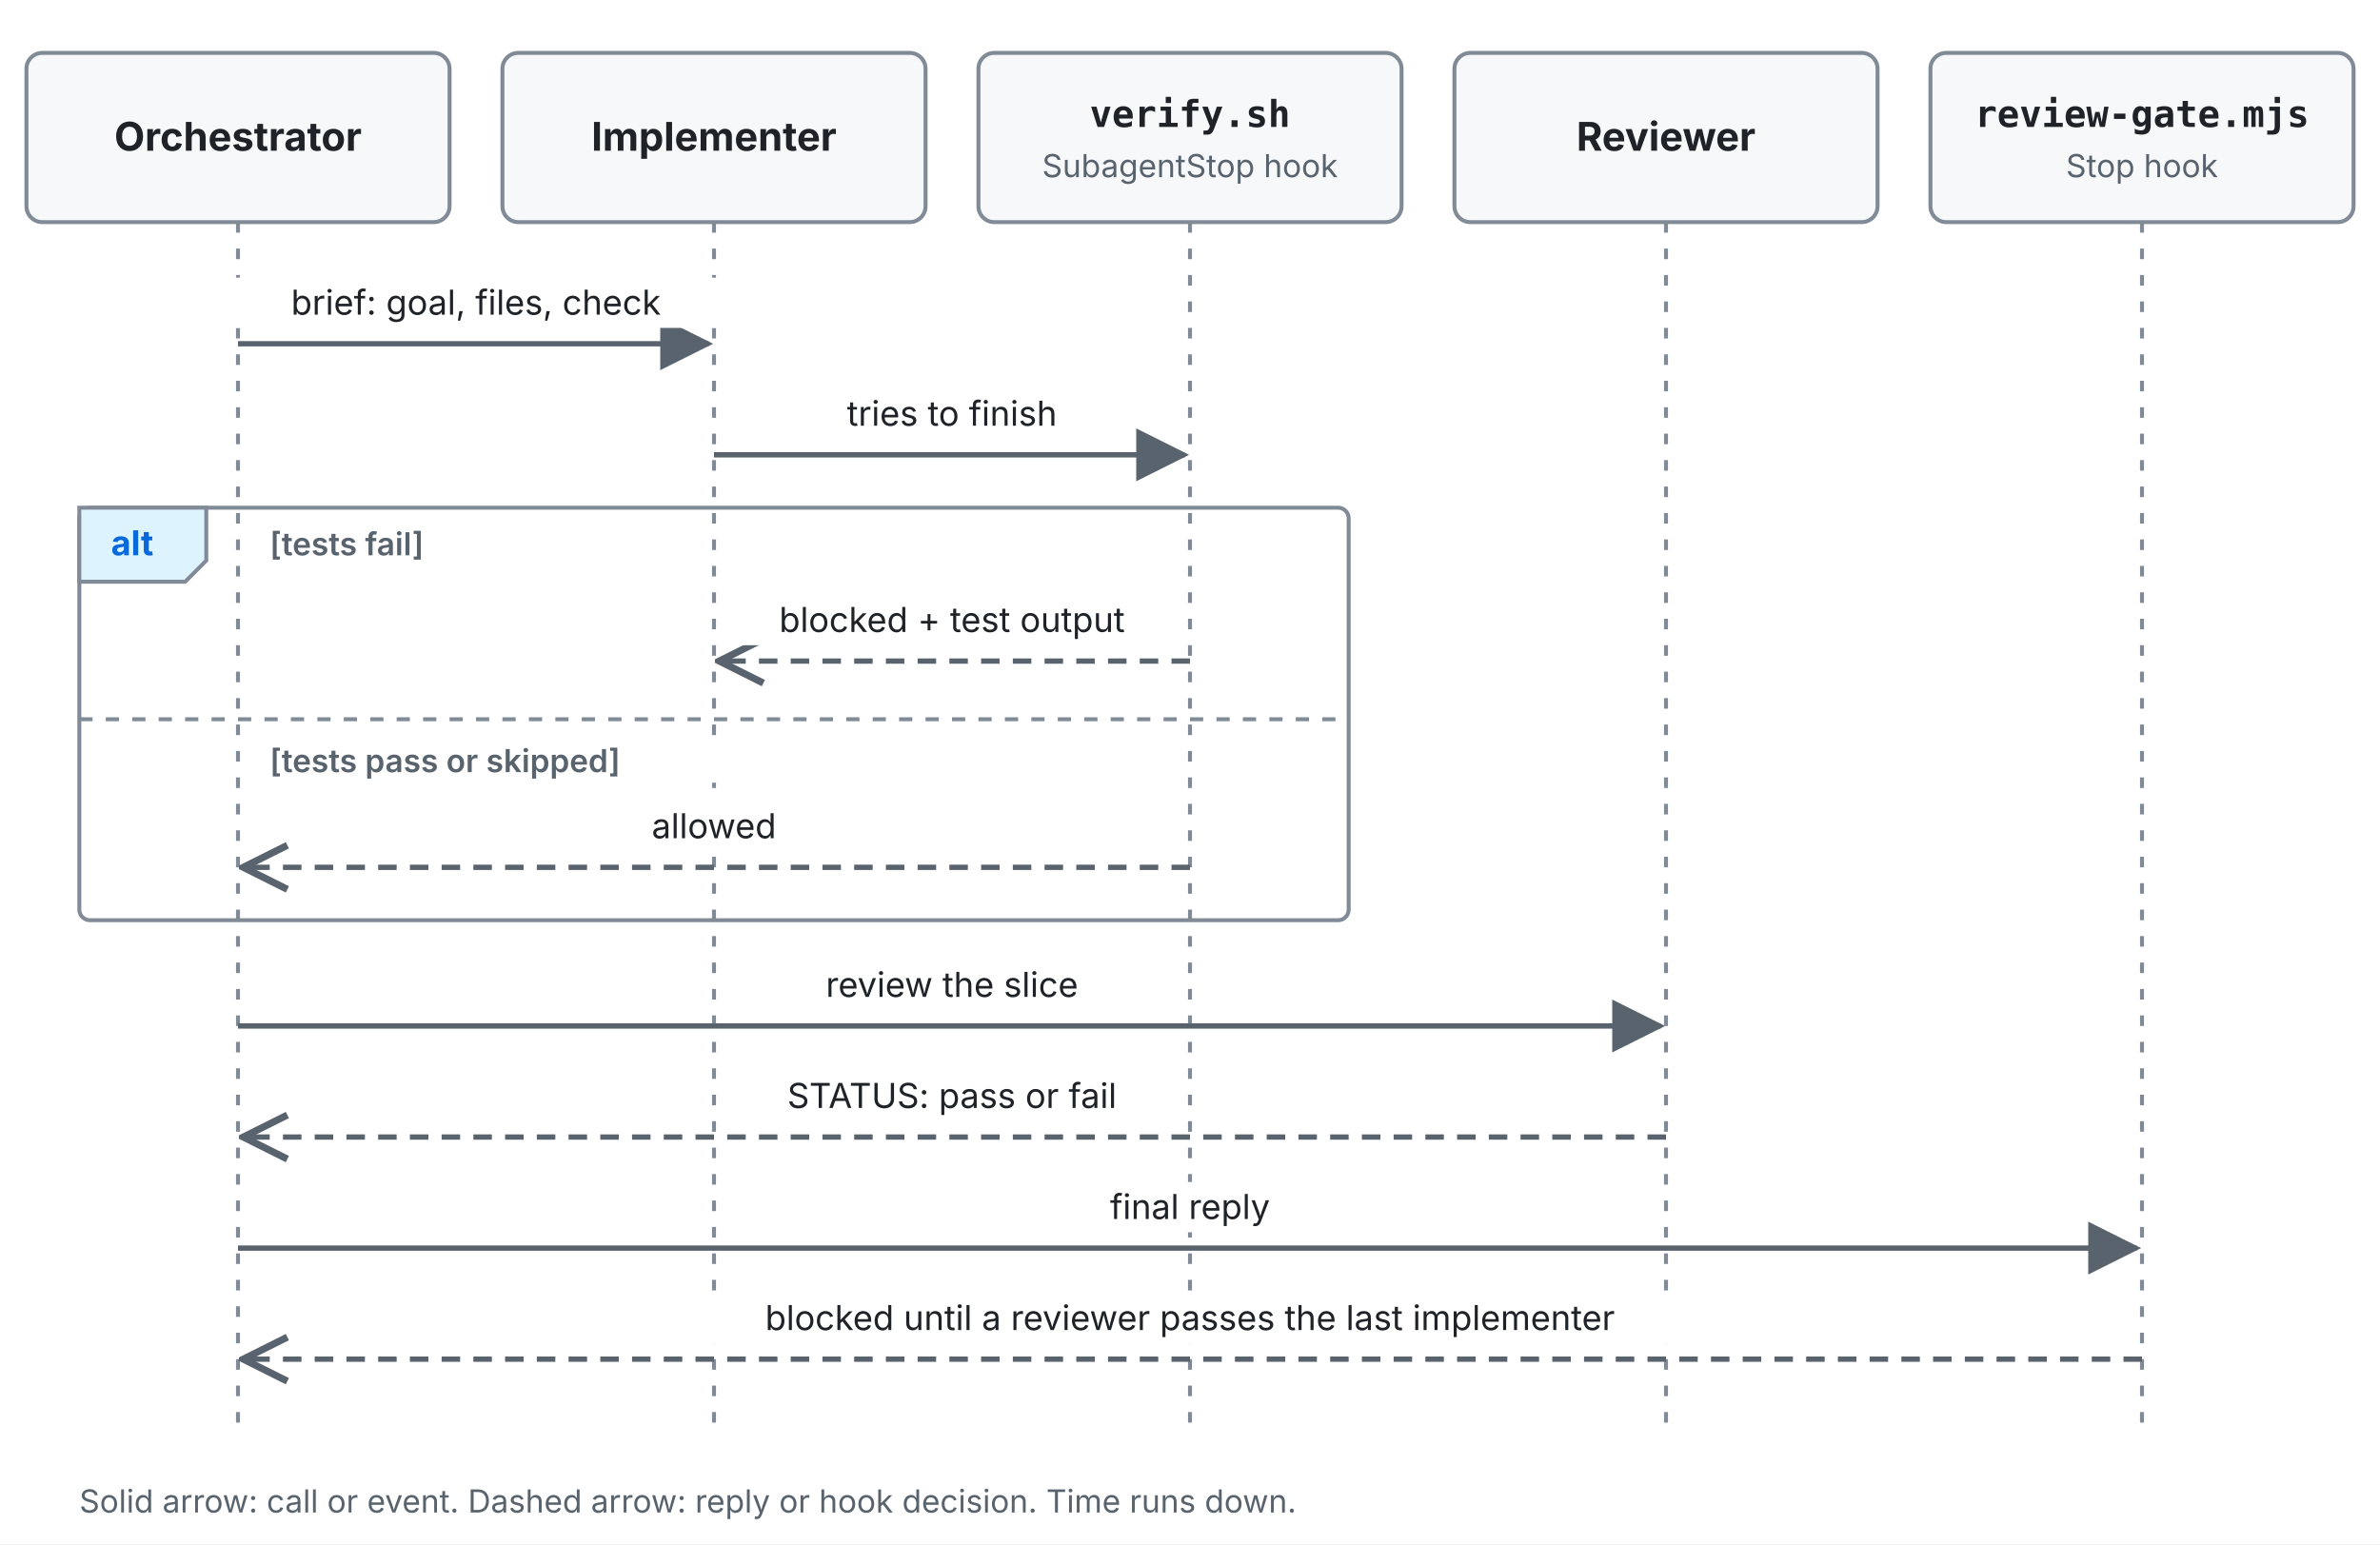
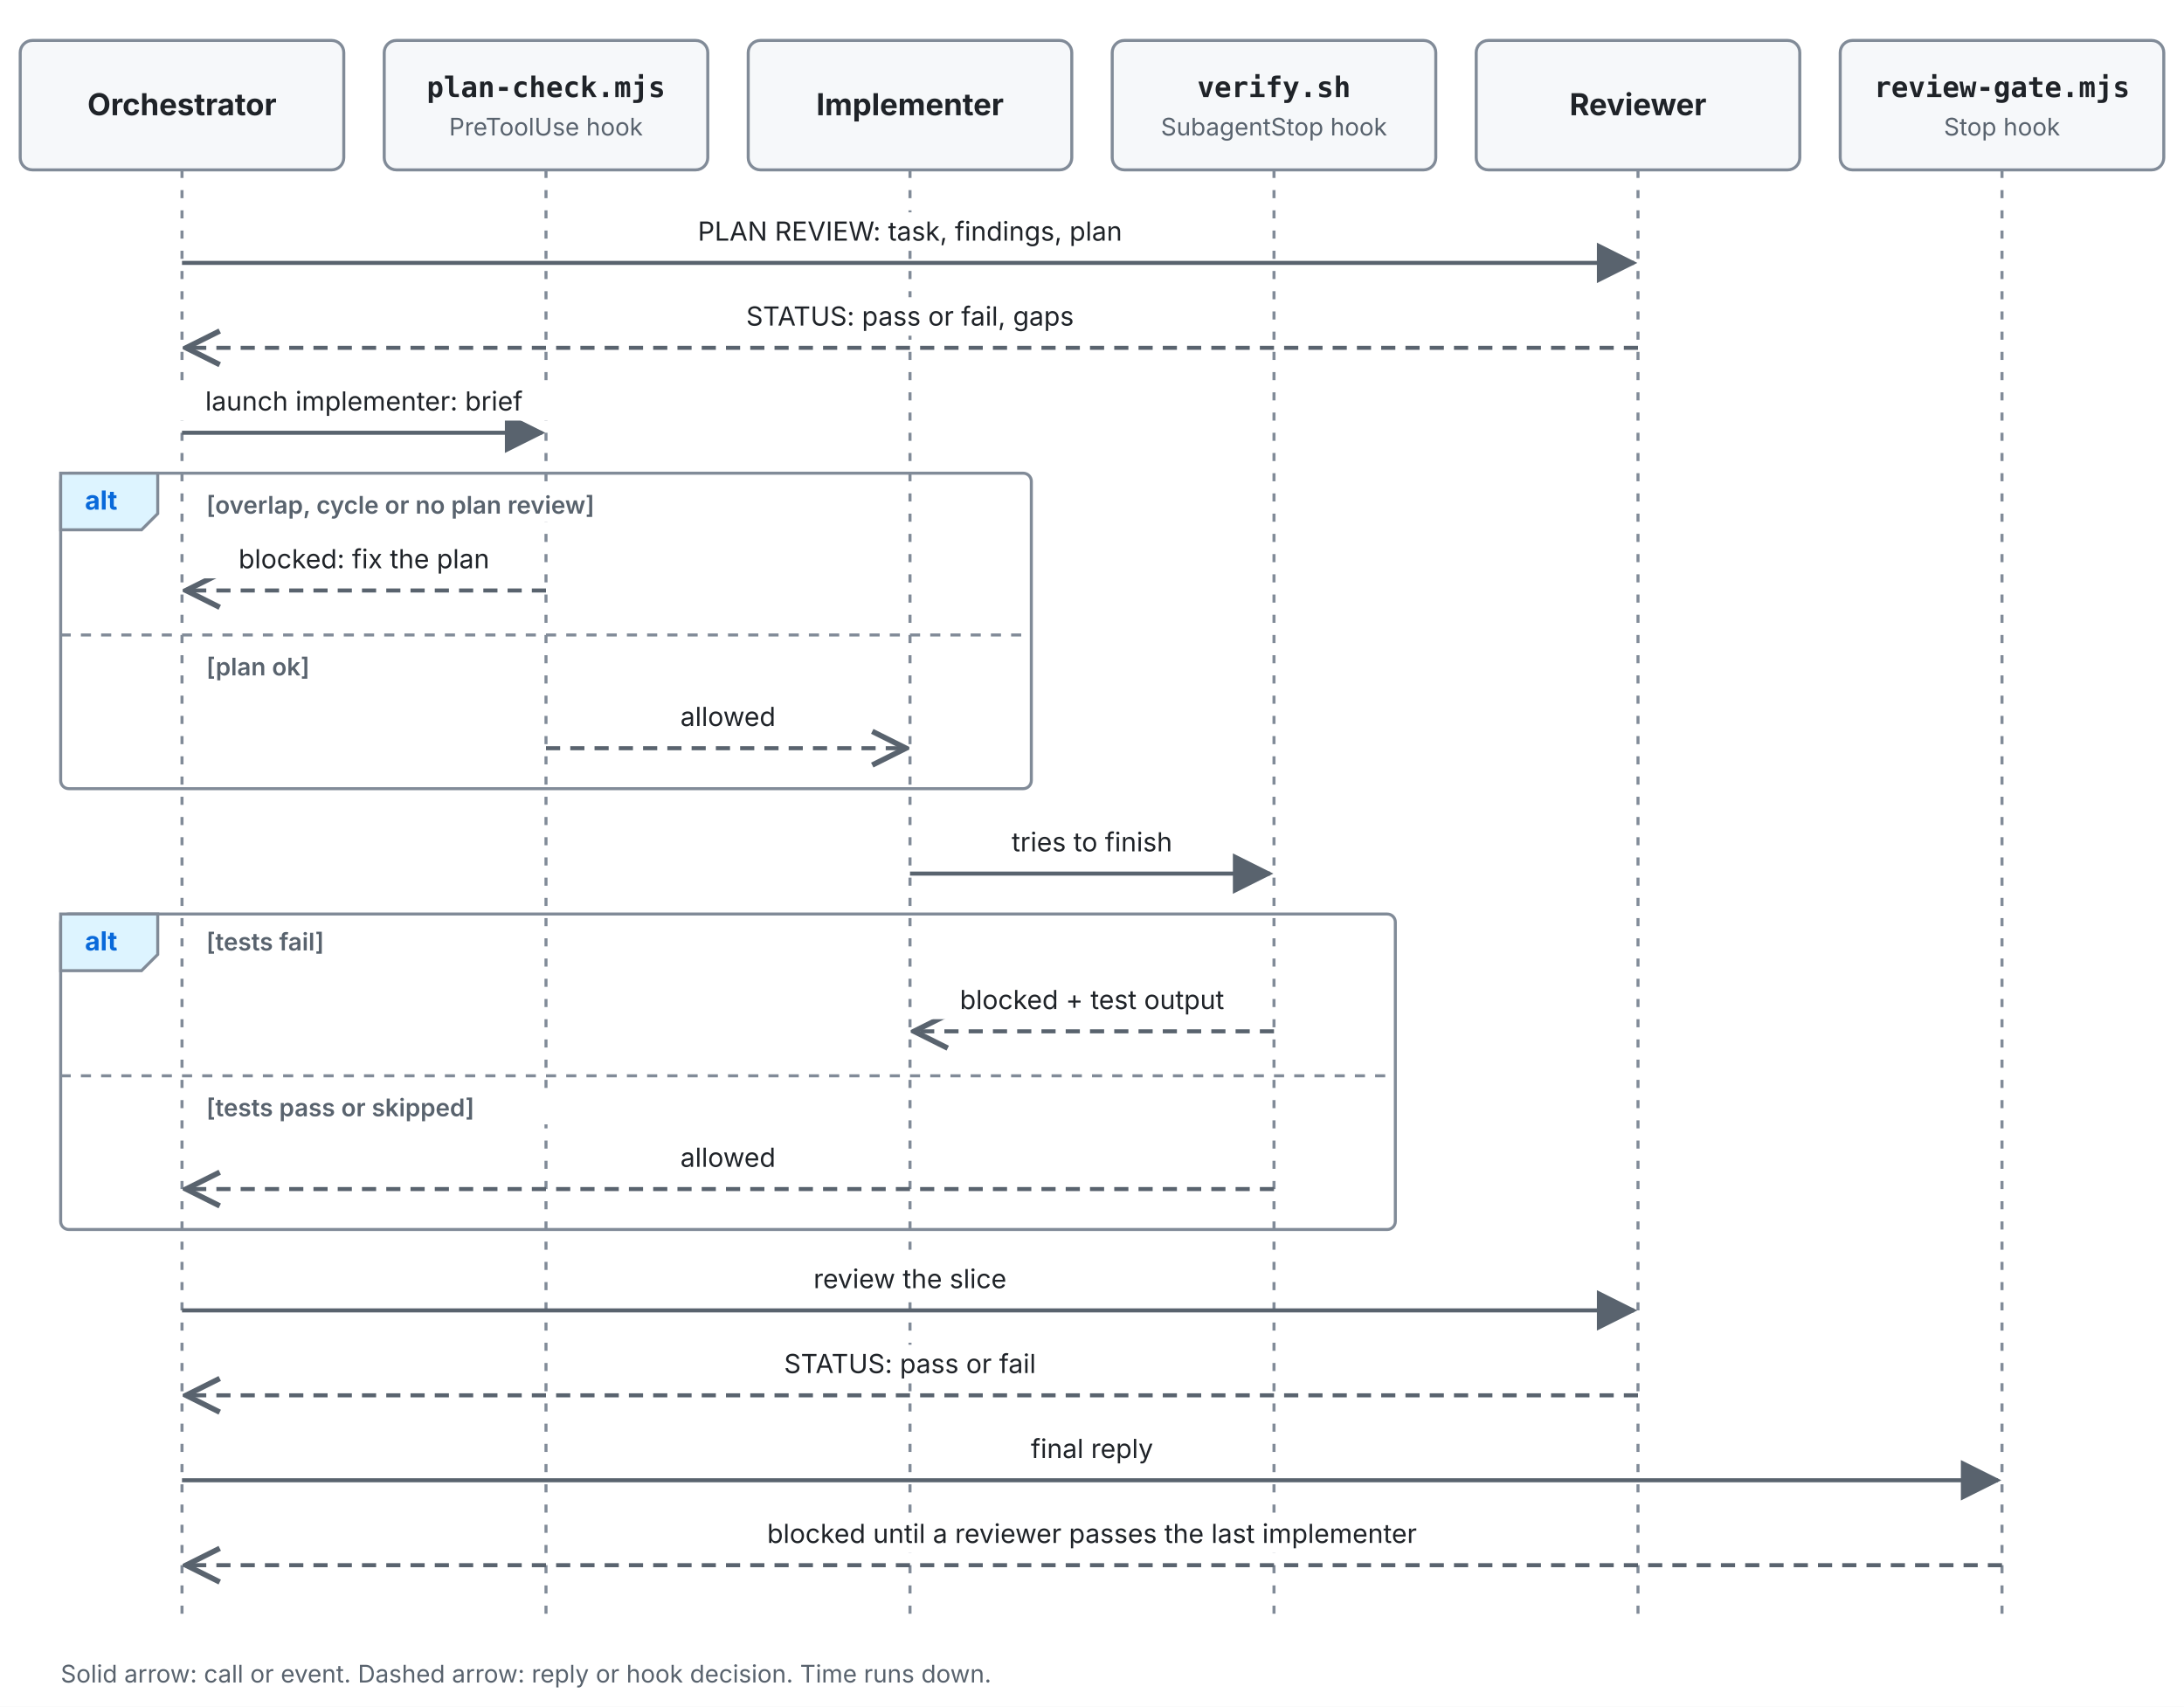
- <svg xmlns="http://www.w3.org/2000/svg" viewBox="0 0 900 584" width="900" height="584" role="img" aria-labelledby="gates-light-title gates-light-desc" font-family="system-ui, -apple-system, Segoe UI, sans-serif">
+ <svg xmlns="http://www.w3.org/2000/svg" viewBox="0 0 1080 844" width="1080" height="844" role="img" aria-labelledby="gates-light-title gates-light-desc" font-family="system-ui, -apple-system, Segoe UI, sans-serif">
  <defs>
    <marker id="gates-light-filled" viewBox="0 0 12 12" refX="11" refY="6" markerWidth="10" markerHeight="10" orient="auto">
      <path d="M0 0 L12 6 L0 12 Z" fill="#59636e" />
    </marker>
    <marker id="gates-light-open" viewBox="0 0 12 12" refX="11" refY="6" markerWidth="10" markerHeight="10" orient="auto">
      <path d="M1 1 L11 6 L1 11" fill="none" stroke="#59636e" stroke-width="1.6" />
    </marker>
  </defs>
-   <rect width="900" height="584" fill="#ffffff" />
-   <rect x="30" y="192" width="480" height="156" rx="4" fill="none" stroke="#818b98" stroke-width="1.5" />
-   <path d="M30 192 H78 V212 L70 220 H30 Z" fill="#ddf4ff" stroke="#818b98" stroke-width="1.5" />
-   <text x="42" y="210" font-size="13" font-weight="700" fill="#0969da" text-anchor="start">alt</text>
-   <line x1="30" y1="272" x2="510" y2="272" stroke="#818b98" stroke-width="1.5" stroke-dasharray="5 5" />
-   <line x1="90" y1="84" x2="90" y2="544" stroke="#818b98" stroke-width="1.5" stroke-dasharray="4 6" />
-   <line x1="270" y1="84" x2="270" y2="544" stroke="#818b98" stroke-width="1.5" stroke-dasharray="4 6" />
-   <line x1="450" y1="84" x2="450" y2="544" stroke="#818b98" stroke-width="1.5" stroke-dasharray="4 6" />
-   <line x1="630" y1="84" x2="630" y2="544" stroke="#818b98" stroke-width="1.5" stroke-dasharray="4 6" />
-   <line x1="810" y1="84" x2="810" y2="544" stroke="#818b98" stroke-width="1.5" stroke-dasharray="4 6" />
+   <rect width="1080" height="844" fill="#ffffff" />
+   <rect x="30" y="234" width="480" height="156" rx="4" fill="none" stroke="#818b98" stroke-width="1.5" />
+   <path d="M30 234 H78 V254 L70 262 H30 Z" fill="#ddf4ff" stroke="#818b98" stroke-width="1.5" />
+   <text x="42" y="252" font-size="13" font-weight="700" fill="#0969da" text-anchor="start">alt</text>
+   <line x1="30" y1="314" x2="510" y2="314" stroke="#818b98" stroke-width="1.5" stroke-dasharray="5 5" />
+   <rect x="30" y="452" width="660" height="156" rx="4" fill="none" stroke="#818b98" stroke-width="1.5" />
+   <path d="M30 452 H78 V472 L70 480 H30 Z" fill="#ddf4ff" stroke="#818b98" stroke-width="1.5" />
+   <text x="42" y="470" font-size="13" font-weight="700" fill="#0969da" text-anchor="start">alt</text>
+   <line x1="30" y1="532" x2="690" y2="532" stroke="#818b98" stroke-width="1.5" stroke-dasharray="5 5" />
+   <line x1="90" y1="84" x2="90" y2="804" stroke="#818b98" stroke-width="1.5" stroke-dasharray="4 6" />
+   <line x1="270" y1="84" x2="270" y2="804" stroke="#818b98" stroke-width="1.5" stroke-dasharray="4 6" />
+   <line x1="450" y1="84" x2="450" y2="804" stroke="#818b98" stroke-width="1.5" stroke-dasharray="4 6" />
+   <line x1="630" y1="84" x2="630" y2="804" stroke="#818b98" stroke-width="1.5" stroke-dasharray="4 6" />
+   <line x1="810" y1="84" x2="810" y2="804" stroke="#818b98" stroke-width="1.5" stroke-dasharray="4 6" />
+   <line x1="990" y1="84" x2="990" y2="804" stroke="#818b98" stroke-width="1.5" stroke-dasharray="4 6" />
  <rect x="10" y="20" width="160" height="64" rx="6" fill="#f6f8fa" stroke="#818b98" stroke-width="1.5" />
  <text x="90" y="57" font-size="15" font-weight="700" fill="#1f2328" text-anchor="middle">Orchestrator</text>
  <rect x="190" y="20" width="160" height="64" rx="6" fill="#f6f8fa" stroke="#818b98" stroke-width="1.5" />
-   <text x="270" y="57" font-size="15" font-weight="700" fill="#1f2328" text-anchor="middle">Implementer</text>
+   <text x="270" y="48" font-size="14" font-weight="700" fill="#1f2328" text-anchor="middle" font-family="ui-monospace, SFMono-Regular, Menlo, Consolas, monospace">plan-check.mjs</text>
+   <text x="270" y="67" font-size="12" font-weight="400" fill="#59636e" text-anchor="middle">PreToolUse hook</text>
  <rect x="370" y="20" width="160" height="64" rx="6" fill="#f6f8fa" stroke="#818b98" stroke-width="1.5" />
-   <text x="450" y="48" font-size="14" font-weight="700" fill="#1f2328" text-anchor="middle" font-family="ui-monospace, SFMono-Regular, Menlo, Consolas, monospace">verify.sh</text>
-   <text x="450" y="67" font-size="12" font-weight="400" fill="#59636e" text-anchor="middle">SubagentStop hook</text>
+   <text x="450" y="57" font-size="15" font-weight="700" fill="#1f2328" text-anchor="middle">Implementer</text>
  <rect x="550" y="20" width="160" height="64" rx="6" fill="#f6f8fa" stroke="#818b98" stroke-width="1.5" />
-   <text x="630" y="57" font-size="15" font-weight="700" fill="#1f2328" text-anchor="middle">Reviewer</text>
+   <text x="630" y="48" font-size="14" font-weight="700" fill="#1f2328" text-anchor="middle" font-family="ui-monospace, SFMono-Regular, Menlo, Consolas, monospace">verify.sh</text>
+   <text x="630" y="67" font-size="12" font-weight="400" fill="#59636e" text-anchor="middle">SubagentStop hook</text>
  <rect x="730" y="20" width="160" height="64" rx="6" fill="#f6f8fa" stroke="#818b98" stroke-width="1.5" />
-   <text x="810" y="48" font-size="14" font-weight="700" fill="#1f2328" text-anchor="middle" font-family="ui-monospace, SFMono-Regular, Menlo, Consolas, monospace">review-gate.mjs</text>
-   <text x="810" y="67" font-size="12" font-weight="400" fill="#59636e" text-anchor="middle">Stop hook</text>
-   <line x1="90" y1="130" x2="268" y2="130" stroke="#59636e" stroke-width="2" marker-end="url(#gates-light-filled)" />
-   <rect x="75.5" y="105" width="209.0" height="19" rx="3" fill="#ffffff" />
-   <text x="180.0" y="119" font-size="13" font-weight="400" fill="#1f2328" text-anchor="middle">brief: goal, files, check</text>
-   <line x1="270" y1="172" x2="448" y2="172" stroke="#59636e" stroke-width="2" marker-end="url(#gates-light-filled)" />
-   <rect x="294.5" y="147" width="131.0" height="19" rx="3" fill="#ffffff" />
-   <text x="360.0" y="161" font-size="13" font-weight="400" fill="#1f2328" text-anchor="middle">tries to finish</text>
-   <rect x="98" y="197" width="119.2" height="17" rx="3" fill="#ffffff" />
-   <text x="102" y="210" font-size="12" font-weight="600" fill="#59636e" text-anchor="start">[tests fail]</text>
-   <line x1="450" y1="250" x2="272" y2="250" stroke="#59636e" stroke-width="2" marker-end="url(#gates-light-open)" stroke-dasharray="7 5" />
-   <rect x="271.1" y="225" width="177.8" height="19" rx="3" fill="#ffffff" />
-   <text x="360.0" y="239" font-size="13" font-weight="400" fill="#1f2328" text-anchor="middle">blocked + test output</text>
-   <rect x="98" y="279" width="213.8" height="17" rx="3" fill="#ffffff" />
-   <text x="102" y="292" font-size="12" font-weight="600" fill="#59636e" text-anchor="start">[tests pass or skipped]</text>
-   <line x1="450" y1="328" x2="92" y2="328" stroke="#59636e" stroke-width="2" marker-end="url(#gates-light-open)" stroke-dasharray="7 5" />
-   <rect x="235.7" y="303" width="68.6" height="19" rx="3" fill="#ffffff" />
-   <text x="270.0" y="317" font-size="13" font-weight="400" fill="#1f2328" text-anchor="middle">allowed</text>
-   <line x1="90" y1="388" x2="628" y2="388" stroke="#59636e" stroke-width="2" marker-end="url(#gates-light-filled)" />
-   <rect x="290.6" y="363" width="138.8" height="19" rx="3" fill="#ffffff" />
-   <text x="360.0" y="377" font-size="13" font-weight="400" fill="#1f2328" text-anchor="middle">review the slice</text>
-   <line x1="630" y1="430" x2="92" y2="430" stroke="#59636e" stroke-width="2" marker-end="url(#gates-light-open)" stroke-dasharray="7 5" />
-   <rect x="275.0" y="405" width="170.0" height="19" rx="3" fill="#ffffff" />
-   <text x="360.0" y="419" font-size="13" font-weight="400" fill="#1f2328" text-anchor="middle">STATUS: pass or fail</text>
-   <line x1="90" y1="472" x2="808" y2="472" stroke="#59636e" stroke-width="2" marker-end="url(#gates-light-filled)" />
-   <rect x="400.1" y="447" width="99.8" height="19" rx="3" fill="#ffffff" />
-   <text x="450.0" y="461" font-size="13" font-weight="400" fill="#1f2328" text-anchor="middle">final reply</text>
-   <line x1="810" y1="514" x2="92" y2="514" stroke="#59636e" stroke-width="2" marker-end="url(#gates-light-open)" stroke-dasharray="7 5" />
-   <rect x="240.2" y="489" width="419.6" height="19" rx="3" fill="#ffffff" />
-   <text x="450.0" y="503" font-size="13" font-weight="400" fill="#1f2328" text-anchor="middle">blocked until a reviewer passes the last implementer</text>
-   <text x="30" y="572" font-size="12" font-weight="400" fill="#59636e" text-anchor="start">Solid arrow: call or event. Dashed arrow: reply or hook decision. Time runs down.</text>
+   <text x="810" y="57" font-size="15" font-weight="700" fill="#1f2328" text-anchor="middle">Reviewer</text>
+   <rect x="910" y="20" width="160" height="64" rx="6" fill="#f6f8fa" stroke="#818b98" stroke-width="1.5" />
+   <text x="990" y="48" font-size="14" font-weight="700" fill="#1f2328" text-anchor="middle" font-family="ui-monospace, SFMono-Regular, Menlo, Consolas, monospace">review-gate.mjs</text>
+   <text x="990" y="67" font-size="12" font-weight="400" fill="#59636e" text-anchor="middle">Stop hook</text>
+   <line x1="90" y1="130" x2="808" y2="130" stroke="#59636e" stroke-width="2" marker-end="url(#gates-light-filled)" />
+   <rect x="314.3" y="105" width="271.4" height="19" rx="3" fill="#ffffff" />
+   <text x="450.0" y="119" font-size="13" font-weight="400" fill="#1f2328" text-anchor="middle">PLAN REVIEW: task, findings, plan</text>
+   <line x1="810" y1="172" x2="92" y2="172" stroke="#59636e" stroke-width="2" marker-end="url(#gates-light-open)" stroke-dasharray="7 5" />
+   <rect x="341.6" y="147" width="216.8" height="19" rx="3" fill="#ffffff" />
+   <text x="450.0" y="161" font-size="13" font-weight="400" fill="#1f2328" text-anchor="middle">STATUS: pass or fail, gaps</text>
+   <line x1="90" y1="214" x2="268" y2="214" stroke="#59636e" stroke-width="2" marker-end="url(#gates-light-filled)" />
+   <rect x="75.5" y="189" width="209.0" height="19" rx="3" fill="#ffffff" />
+   <text x="180.0" y="203" font-size="13" font-weight="400" fill="#1f2328" text-anchor="middle">launch implementer: brief</text>
+   <rect x="98" y="241" width="308.4" height="17" rx="3" fill="#ffffff" />
+   <text x="102" y="254" font-size="12" font-weight="600" fill="#59636e" text-anchor="start">[overlap, cycle or no plan review]</text>
+   <line x1="270" y1="292" x2="92" y2="292" stroke="#59636e" stroke-width="2" marker-end="url(#gates-light-open)" stroke-dasharray="7 5" />
+   <rect x="91.1" y="267" width="177.8" height="19" rx="3" fill="#ffffff" />
+   <text x="180.0" y="281" font-size="13" font-weight="400" fill="#1f2328" text-anchor="middle">blocked: fix the plan</text>
+   <rect x="98" y="321" width="93.4" height="17" rx="3" fill="#ffffff" />
+   <text x="102" y="334" font-size="12" font-weight="600" fill="#59636e" text-anchor="start">[plan ok]</text>
+   <line x1="270" y1="370" x2="448" y2="370" stroke="#59636e" stroke-width="2" marker-end="url(#gates-light-open)" stroke-dasharray="7 5" />
+   <rect x="325.7" y="345" width="68.6" height="19" rx="3" fill="#ffffff" />
+   <text x="360.0" y="359" font-size="13" font-weight="400" fill="#1f2328" text-anchor="middle">allowed</text>
+   <line x1="450" y1="432" x2="628" y2="432" stroke="#59636e" stroke-width="2" marker-end="url(#gates-light-filled)" />
+   <rect x="474.5" y="407" width="131.0" height="19" rx="3" fill="#ffffff" />
+   <text x="540.0" y="421" font-size="13" font-weight="400" fill="#1f2328" text-anchor="middle">tries to finish</text>
+   <rect x="98" y="457" width="119.2" height="17" rx="3" fill="#ffffff" />
+   <text x="102" y="470" font-size="12" font-weight="600" fill="#59636e" text-anchor="start">[tests fail]</text>
+   <line x1="630" y1="510" x2="452" y2="510" stroke="#59636e" stroke-width="2" marker-end="url(#gates-light-open)" stroke-dasharray="7 5" />
+   <rect x="451.1" y="485" width="177.8" height="19" rx="3" fill="#ffffff" />
+   <text x="540.0" y="499" font-size="13" font-weight="400" fill="#1f2328" text-anchor="middle">blocked + test output</text>
+   <rect x="98" y="539" width="213.8" height="17" rx="3" fill="#ffffff" />
+   <text x="102" y="552" font-size="12" font-weight="600" fill="#59636e" text-anchor="start">[tests pass or skipped]</text>
+   <line x1="630" y1="588" x2="92" y2="588" stroke="#59636e" stroke-width="2" marker-end="url(#gates-light-open)" stroke-dasharray="7 5" />
+   <rect x="325.7" y="563" width="68.6" height="19" rx="3" fill="#ffffff" />
+   <text x="360.0" y="577" font-size="13" font-weight="400" fill="#1f2328" text-anchor="middle">allowed</text>
+   <line x1="90" y1="648" x2="808" y2="648" stroke="#59636e" stroke-width="2" marker-end="url(#gates-light-filled)" />
+   <rect x="380.6" y="623" width="138.8" height="19" rx="3" fill="#ffffff" />
+   <text x="450.0" y="637" font-size="13" font-weight="400" fill="#1f2328" text-anchor="middle">review the slice</text>
+   <line x1="810" y1="690" x2="92" y2="690" stroke="#59636e" stroke-width="2" marker-end="url(#gates-light-open)" stroke-dasharray="7 5" />
+   <rect x="365.0" y="665" width="170.0" height="19" rx="3" fill="#ffffff" />
+   <text x="450.0" y="679" font-size="13" font-weight="400" fill="#1f2328" text-anchor="middle">STATUS: pass or fail</text>
+   <line x1="90" y1="732" x2="988" y2="732" stroke="#59636e" stroke-width="2" marker-end="url(#gates-light-filled)" />
+   <rect x="490.1" y="707" width="99.8" height="19" rx="3" fill="#ffffff" />
+   <text x="540.0" y="721" font-size="13" font-weight="400" fill="#1f2328" text-anchor="middle">final reply</text>
+   <line x1="990" y1="774" x2="92" y2="774" stroke="#59636e" stroke-width="2" marker-end="url(#gates-light-open)" stroke-dasharray="7 5" />
+   <rect x="330.2" y="749" width="419.6" height="19" rx="3" fill="#ffffff" />
+   <text x="540.0" y="763" font-size="13" font-weight="400" fill="#1f2328" text-anchor="middle">blocked until a reviewer passes the last implementer</text>
+   <text x="30" y="832" font-size="12" font-weight="400" fill="#59636e" text-anchor="start">Solid arrow: call or event. Dashed arrow: reply or hook decision. Time runs down.</text>
</svg>
